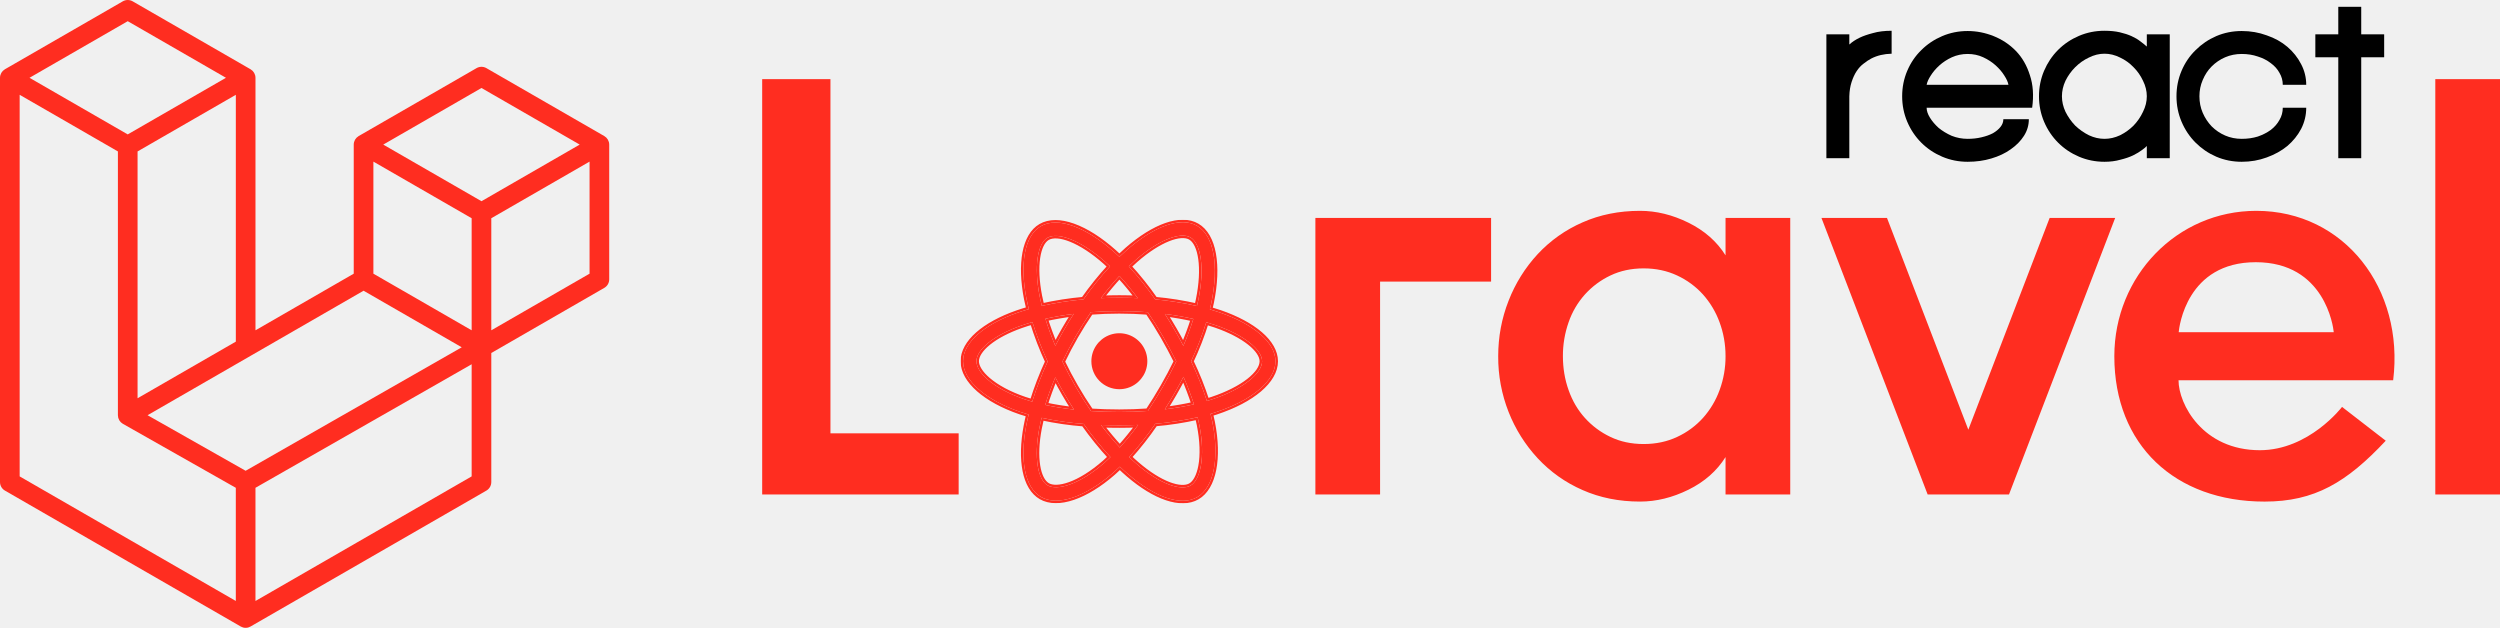
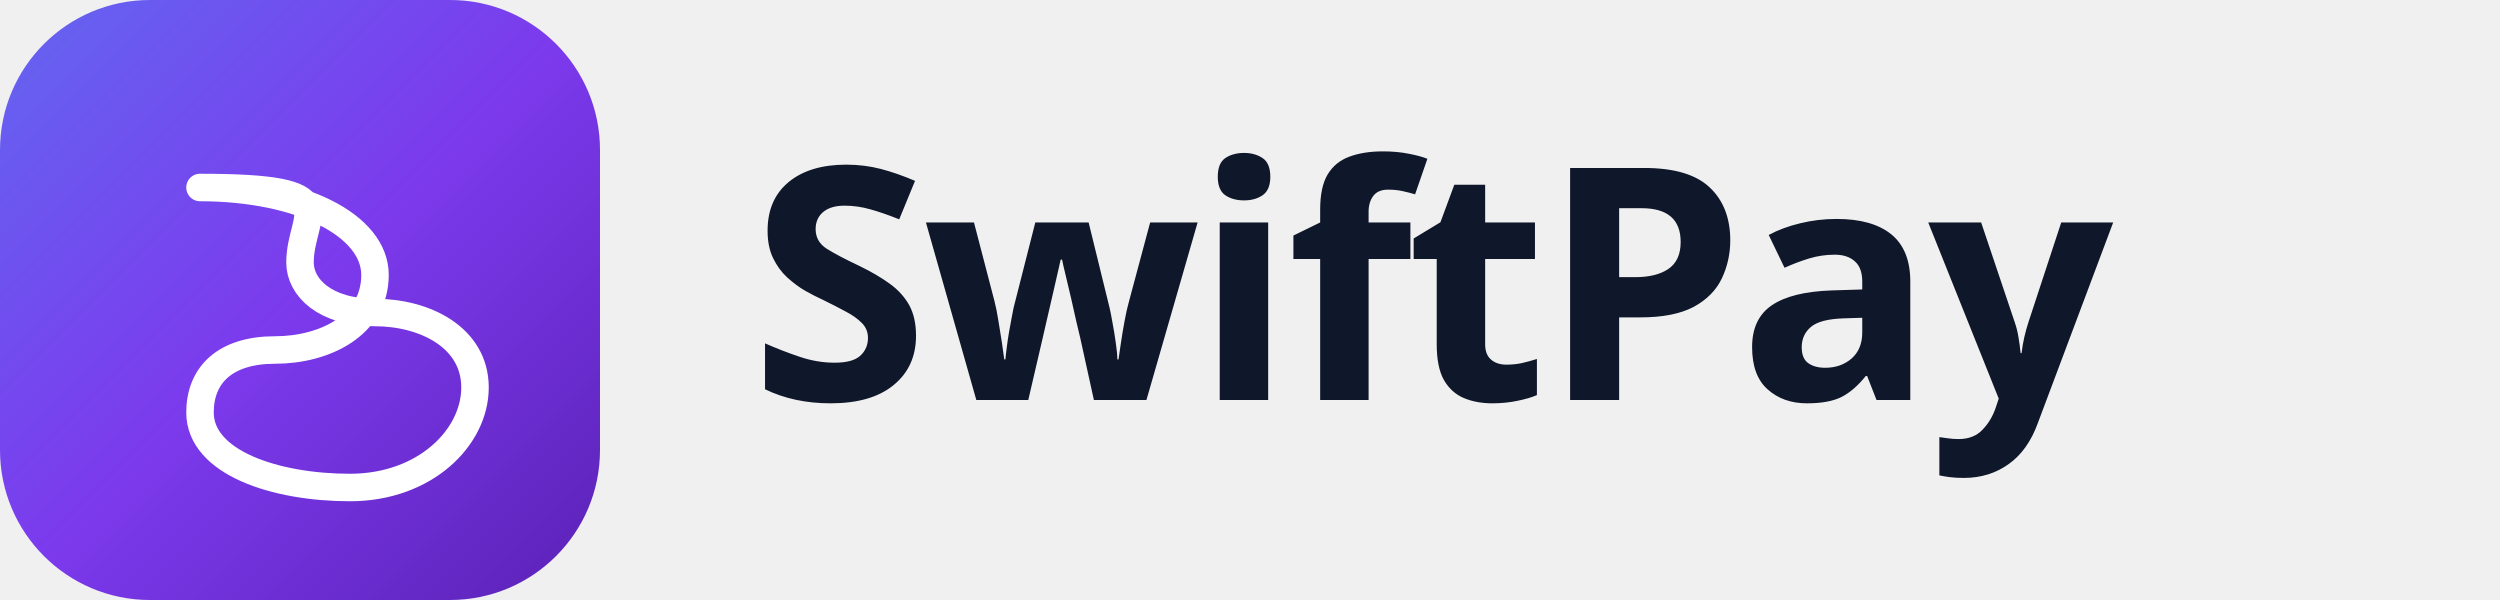
- <svg xmlns="http://www.w3.org/2000/svg" width="1991" height="500" viewBox="0 0 1991 500" fill="none">
-   <mask id="path-1-outside-1_1_7" maskUnits="userSpaceOnUse" x="765" y="175" width="253" height="226" fill="black">
-     <rect fill="white" x="765" y="175" width="253" height="226" />
-     <path d="M971.537 248.894C968.887 247.988 966.217 247.145 963.529 246.365C963.975 244.551 964.386 242.726 964.763 240.892C970.827 211.403 966.862 187.646 953.33 179.825C940.374 172.321 919.125 180.141 897.69 198.84C895.582 200.685 893.518 202.585 891.496 204.541C890.149 203.242 888.767 201.97 887.35 200.727C864.884 180.732 842.365 172.31 828.849 180.157C815.893 187.677 812.042 210.009 817.499 237.958C818.045 240.722 818.658 243.474 819.339 246.214C816.152 247.121 813.073 248.09 810.13 249.117C783.823 258.316 767 272.739 767 287.696C767 303.15 785.056 318.646 812.488 328.042C814.713 328.799 816.959 329.502 819.225 330.152C818.489 333.085 817.838 336.051 817.271 339.05C812.089 366.518 816.131 388.321 829.062 395.795C842.417 403.511 864.822 395.582 886.661 376.458C888.389 374.945 890.116 373.347 891.844 371.664C894.027 373.775 896.273 375.824 898.581 377.811C919.726 396.043 940.607 403.408 953.517 395.914C966.862 388.171 971.2 364.746 965.566 336.246C965.134 334.07 964.637 331.848 964.074 329.582C965.649 329.115 967.192 328.633 968.702 328.136C997.206 318.667 1015.78 303.358 1015.78 287.711C1015.76 272.682 998.403 258.165 971.537 248.894ZM904.681 206.873C923.043 190.854 940.208 184.531 948.033 189.05C956.362 193.865 959.601 213.279 954.367 238.741C954.021 240.399 953.648 242.053 953.247 243.701C942.289 241.208 931.177 239.449 919.985 238.435C913.577 229.204 906.553 220.417 898.959 212.133C900.818 210.33 902.722 208.576 904.671 206.873H904.681ZM840.453 300.476C842.702 304.829 845.053 309.129 847.507 313.376C850.005 317.708 852.608 321.977 855.317 326.182C847.616 325.345 839.963 324.111 832.389 322.487C834.586 315.376 837.292 307.991 840.453 300.476ZM840.453 275.429C837.343 268.074 834.711 260.84 832.55 253.853C839.65 252.262 847.216 250.962 855.104 249.977C852.461 254.102 849.918 258.288 847.475 262.534C845.033 266.781 842.687 271.079 840.437 275.429H840.453ZM846.102 287.955C849.377 281.124 852.905 274.425 856.685 267.857C860.461 261.292 864.481 254.878 868.745 248.614C876.146 248.054 883.733 247.759 891.398 247.759C899.063 247.759 906.697 248.054 914.093 248.619C918.311 254.869 922.307 261.261 926.08 267.795C929.853 274.328 933.427 280.996 936.803 287.799C933.472 294.654 929.906 301.381 926.106 307.981C922.336 314.545 918.363 320.978 914.186 327.281C906.801 327.799 899.156 328.084 891.382 328.084C883.609 328.084 876.109 327.84 868.859 327.369C864.564 321.084 860.511 314.642 856.7 308.043C852.89 301.444 849.352 294.748 846.087 287.955H846.102ZM935.305 313.303C937.81 308.957 940.215 304.553 942.519 300.093C945.678 307.255 948.467 314.576 950.874 322.025C943.21 323.751 935.462 325.074 927.661 325.99C930.293 321.813 932.842 317.584 935.305 313.303ZM942.416 275.434C940.121 271.063 937.736 266.744 935.258 262.477C932.84 258.269 930.319 254.113 927.697 250.008C935.632 251.013 943.245 252.35 950.381 253.983C948.087 261.262 945.428 268.421 942.416 275.434ZM891.502 219.747C896.677 225.401 901.563 231.314 906.143 237.461C896.347 236.994 886.545 236.994 876.736 237.461C881.572 231.066 886.521 225.131 891.502 219.747ZM834.198 189.366C842.521 184.536 860.924 191.439 880.323 208.682C881.561 209.786 882.81 210.941 884.054 212.139C876.422 220.421 869.348 229.201 862.878 238.42C851.711 239.426 840.621 241.157 829.678 243.602C829.046 241.059 828.476 238.499 827.968 235.922C823.278 211.962 826.382 193.901 834.198 189.366ZM822.065 319.89C819.992 319.299 817.945 318.658 815.924 317.967C803.796 313.821 793.779 308.411 786.901 302.518C780.744 297.237 777.624 291.966 777.624 287.696C777.624 278.621 791.13 267.043 813.654 259.191C816.483 258.207 819.337 257.307 822.215 256.491C825.561 267.242 829.612 277.759 834.343 287.976C829.555 298.333 825.454 308.994 822.065 319.89ZM879.659 368.436C870.004 376.894 860.333 382.89 851.808 385.911C844.148 388.622 838.048 388.7 834.363 386.569C826.517 382.035 823.252 364.523 827.704 341.035C828.232 338.271 828.837 335.507 829.518 332.743C840.57 335.124 851.771 336.75 863.044 337.609C869.577 346.876 876.71 355.706 884.396 364.041C882.852 365.559 881.271 367.021 879.659 368.436ZM891.797 356.402C886.76 350.955 881.732 344.927 876.83 338.449C881.594 338.636 886.445 338.729 891.382 338.729C896.451 338.729 901.468 338.62 906.412 338.397C901.849 344.643 896.971 350.652 891.797 356.402ZM956.331 371.219C954.849 379.221 951.869 384.559 948.184 386.694C940.342 391.244 923.577 385.331 905.5 369.736C903.427 367.954 901.354 366.041 899.244 364.036C906.781 355.668 913.747 346.803 920.094 337.501C931.429 336.54 942.685 334.8 953.781 332.292C954.289 334.344 954.738 336.355 955.128 338.325C957.621 350.918 957.979 362.31 956.331 371.219ZM965.349 318.024C963.991 318.475 962.591 318.911 961.171 319.336C957.692 308.535 953.483 297.983 948.572 287.753C953.299 277.659 957.343 267.26 960.679 256.626C963.224 257.367 965.696 258.145 968.075 258.969C991.096 266.908 1005.14 278.663 1005.14 287.696C1005.14 297.335 989.971 309.846 965.349 318.024Z" />
-   </mask>
-   <path d="M971.537 248.894C968.887 247.988 966.217 247.145 963.529 246.365C963.975 244.551 964.386 242.726 964.763 240.892C970.827 211.403 966.862 187.646 953.33 179.825C940.374 172.321 919.125 180.141 897.69 198.84C895.582 200.685 893.518 202.585 891.496 204.541C890.149 203.242 888.767 201.97 887.35 200.727C864.884 180.732 842.365 172.31 828.849 180.157C815.893 187.677 812.042 210.009 817.499 237.958C818.045 240.722 818.658 243.474 819.339 246.214C816.152 247.121 813.073 248.09 810.13 249.117C783.823 258.316 767 272.739 767 287.696C767 303.15 785.056 318.646 812.488 328.042C814.713 328.799 816.959 329.502 819.225 330.152C818.489 333.085 817.838 336.051 817.271 339.05C812.089 366.518 816.131 388.321 829.062 395.795C842.417 403.511 864.822 395.582 886.661 376.458C888.389 374.945 890.116 373.347 891.844 371.664C894.027 373.775 896.273 375.824 898.581 377.811C919.726 396.043 940.607 403.408 953.517 395.914C966.862 388.171 971.2 364.746 965.566 336.246C965.134 334.07 964.637 331.848 964.074 329.582C965.649 329.115 967.192 328.633 968.702 328.136C997.206 318.667 1015.78 303.358 1015.78 287.711C1015.76 272.682 998.403 258.165 971.537 248.894ZM904.681 206.873C923.043 190.854 940.208 184.531 948.033 189.05C956.362 193.865 959.601 213.279 954.367 238.741C954.021 240.399 953.648 242.053 953.247 243.701C942.289 241.208 931.177 239.449 919.985 238.435C913.577 229.204 906.553 220.417 898.959 212.133C900.818 210.33 902.722 208.576 904.671 206.873H904.681ZM840.453 300.476C842.702 304.829 845.053 309.129 847.507 313.376C850.005 317.708 852.608 321.977 855.317 326.182C847.616 325.345 839.963 324.111 832.389 322.487C834.586 315.376 837.292 307.991 840.453 300.476ZM840.453 275.429C837.343 268.074 834.711 260.84 832.55 253.853C839.65 252.262 847.216 250.962 855.104 249.977C852.461 254.102 849.918 258.288 847.475 262.534C845.033 266.781 842.687 271.079 840.437 275.429H840.453ZM846.102 287.955C849.377 281.124 852.905 274.425 856.685 267.857C860.461 261.292 864.481 254.878 868.745 248.614C876.146 248.054 883.733 247.759 891.398 247.759C899.063 247.759 906.697 248.054 914.093 248.619C918.311 254.869 922.307 261.261 926.08 267.795C929.853 274.328 933.427 280.996 936.803 287.799C933.472 294.654 929.906 301.381 926.106 307.981C922.336 314.545 918.363 320.978 914.186 327.281C906.801 327.799 899.156 328.084 891.382 328.084C883.609 328.084 876.109 327.84 868.859 327.369C864.564 321.084 860.511 314.642 856.7 308.043C852.89 301.444 849.352 294.748 846.087 287.955H846.102ZM935.305 313.303C937.81 308.957 940.215 304.553 942.519 300.093C945.678 307.255 948.467 314.576 950.874 322.025C943.21 323.751 935.462 325.074 927.661 325.99C930.293 321.813 932.842 317.584 935.305 313.303ZM942.416 275.434C940.121 271.063 937.736 266.744 935.258 262.477C932.84 258.269 930.319 254.113 927.697 250.008C935.632 251.013 943.245 252.35 950.381 253.983C948.087 261.262 945.428 268.421 942.416 275.434ZM891.502 219.747C896.677 225.401 901.563 231.314 906.143 237.461C896.347 236.994 886.545 236.994 876.736 237.461C881.572 231.066 886.521 225.131 891.502 219.747ZM834.198 189.366C842.521 184.536 860.924 191.439 880.323 208.682C881.561 209.786 882.81 210.941 884.054 212.139C876.422 220.421 869.348 229.201 862.878 238.42C851.711 239.426 840.621 241.157 829.678 243.602C829.046 241.059 828.476 238.499 827.968 235.922C823.278 211.962 826.382 193.901 834.198 189.366ZM822.065 319.89C819.992 319.299 817.945 318.658 815.924 317.967C803.796 313.821 793.779 308.411 786.901 302.518C780.744 297.237 777.624 291.966 777.624 287.696C777.624 278.621 791.13 267.043 813.654 259.191C816.483 258.207 819.337 257.307 822.215 256.491C825.561 267.242 829.612 277.759 834.343 287.976C829.555 298.333 825.454 308.994 822.065 319.89ZM879.659 368.436C870.004 376.894 860.333 382.89 851.808 385.911C844.148 388.622 838.048 388.7 834.363 386.569C826.517 382.035 823.252 364.523 827.704 341.035C828.232 338.271 828.837 335.507 829.518 332.743C840.57 335.124 851.771 336.75 863.044 337.609C869.577 346.876 876.71 355.706 884.396 364.041C882.852 365.559 881.271 367.021 879.659 368.436ZM891.797 356.402C886.76 350.955 881.732 344.927 876.83 338.449C881.594 338.636 886.445 338.729 891.382 338.729C896.451 338.729 901.468 338.62 906.412 338.397C901.849 344.643 896.971 350.652 891.797 356.402ZM956.331 371.219C954.849 379.221 951.869 384.559 948.184 386.694C940.342 391.244 923.577 385.331 905.5 369.736C903.427 367.954 901.354 366.041 899.244 364.036C906.781 355.668 913.747 346.803 920.094 337.501C931.429 336.54 942.685 334.8 953.781 332.292C954.289 334.344 954.738 336.355 955.128 338.325C957.621 350.918 957.979 362.31 956.331 371.219ZM965.349 318.024C963.991 318.475 962.591 318.911 961.171 319.336C957.692 308.535 953.483 297.983 948.572 287.753C953.299 277.659 957.343 267.26 960.679 256.626C963.224 257.367 965.696 258.145 968.075 258.969C991.096 266.908 1005.14 278.663 1005.14 287.696C1005.14 297.335 989.971 309.846 965.349 318.024Z" fill="#FF2D20" />
-   <path d="M971.537 248.894C968.887 247.988 966.217 247.145 963.529 246.365C963.975 244.551 964.386 242.726 964.763 240.892C970.827 211.403 966.862 187.646 953.33 179.825C940.374 172.321 919.125 180.141 897.69 198.84C895.582 200.685 893.518 202.585 891.496 204.541C890.149 203.242 888.767 201.97 887.35 200.727C864.884 180.732 842.365 172.31 828.849 180.157C815.893 187.677 812.042 210.009 817.499 237.958C818.045 240.722 818.658 243.474 819.339 246.214C816.152 247.121 813.073 248.09 810.13 249.117C783.823 258.316 767 272.739 767 287.696C767 303.15 785.056 318.646 812.488 328.042C814.713 328.799 816.959 329.502 819.225 330.152C818.489 333.085 817.838 336.051 817.271 339.05C812.089 366.518 816.131 388.321 829.062 395.795C842.417 403.511 864.822 395.582 886.661 376.458C888.389 374.945 890.116 373.347 891.844 371.664C894.027 373.775 896.273 375.824 898.581 377.811C919.726 396.043 940.607 403.408 953.517 395.914C966.862 388.171 971.2 364.746 965.566 336.246C965.134 334.07 964.637 331.848 964.074 329.582C965.649 329.115 967.192 328.633 968.702 328.136C997.206 318.667 1015.78 303.358 1015.78 287.711C1015.76 272.682 998.403 258.165 971.537 248.894ZM904.681 206.873C923.043 190.854 940.208 184.531 948.033 189.05C956.362 193.865 959.601 213.279 954.367 238.741C954.021 240.399 953.648 242.053 953.247 243.701C942.289 241.208 931.177 239.449 919.985 238.435C913.577 229.204 906.553 220.417 898.959 212.133C900.818 210.33 902.722 208.576 904.671 206.873H904.681ZM840.453 300.476C842.702 304.829 845.053 309.129 847.507 313.376C850.005 317.708 852.608 321.977 855.317 326.182C847.616 325.345 839.963 324.111 832.389 322.487C834.586 315.376 837.292 307.991 840.453 300.476ZM840.453 275.429C837.343 268.074 834.711 260.84 832.55 253.853C839.65 252.262 847.216 250.962 855.104 249.977C852.461 254.102 849.918 258.288 847.475 262.534C845.033 266.781 842.687 271.079 840.437 275.429H840.453ZM846.102 287.955C849.377 281.124 852.905 274.425 856.685 267.857C860.461 261.292 864.481 254.878 868.745 248.614C876.146 248.054 883.733 247.759 891.398 247.759C899.063 247.759 906.697 248.054 914.093 248.619C918.311 254.869 922.307 261.261 926.08 267.795C929.853 274.328 933.427 280.996 936.803 287.799C933.472 294.654 929.906 301.381 926.106 307.981C922.336 314.545 918.363 320.978 914.186 327.281C906.801 327.799 899.156 328.084 891.382 328.084C883.609 328.084 876.109 327.84 868.859 327.369C864.564 321.084 860.511 314.642 856.7 308.043C852.89 301.444 849.352 294.748 846.087 287.955H846.102ZM935.305 313.303C937.81 308.957 940.215 304.553 942.519 300.093C945.678 307.255 948.467 314.576 950.874 322.025C943.21 323.751 935.462 325.074 927.661 325.99C930.293 321.813 932.842 317.584 935.305 313.303ZM942.416 275.434C940.121 271.063 937.736 266.744 935.258 262.477C932.84 258.269 930.319 254.113 927.697 250.008C935.632 251.013 943.245 252.35 950.381 253.983C948.087 261.262 945.428 268.421 942.416 275.434ZM891.502 219.747C896.677 225.401 901.563 231.314 906.143 237.461C896.347 236.994 886.545 236.994 876.736 237.461C881.572 231.066 886.521 225.131 891.502 219.747ZM834.198 189.366C842.521 184.536 860.924 191.439 880.323 208.682C881.561 209.786 882.81 210.941 884.054 212.139C876.422 220.421 869.348 229.201 862.878 238.42C851.711 239.426 840.621 241.157 829.678 243.602C829.046 241.059 828.476 238.499 827.968 235.922C823.278 211.962 826.382 193.901 834.198 189.366ZM822.065 319.89C819.992 319.299 817.945 318.658 815.924 317.967C803.796 313.821 793.779 308.411 786.901 302.518C780.744 297.237 777.624 291.966 777.624 287.696C777.624 278.621 791.13 267.043 813.654 259.191C816.483 258.207 819.337 257.307 822.215 256.491C825.561 267.242 829.612 277.759 834.343 287.976C829.555 298.333 825.454 308.994 822.065 319.89ZM879.659 368.436C870.004 376.894 860.333 382.89 851.808 385.911C844.148 388.622 838.048 388.7 834.363 386.569C826.517 382.035 823.252 364.523 827.704 341.035C828.232 338.271 828.837 335.507 829.518 332.743C840.57 335.124 851.771 336.75 863.044 337.609C869.577 346.876 876.71 355.706 884.396 364.041C882.852 365.559 881.271 367.021 879.659 368.436ZM891.797 356.402C886.76 350.955 881.732 344.927 876.83 338.449C881.594 338.636 886.445 338.729 891.382 338.729C896.451 338.729 901.468 338.62 906.412 338.397C901.849 344.643 896.971 350.652 891.797 356.402ZM956.331 371.219C954.849 379.221 951.869 384.559 948.184 386.694C940.342 391.244 923.577 385.331 905.5 369.736C903.427 367.954 901.354 366.041 899.244 364.036C906.781 355.668 913.747 346.803 920.094 337.501C931.429 336.54 942.685 334.8 953.781 332.292C954.289 334.344 954.738 336.355 955.128 338.325C957.621 350.918 957.979 362.31 956.331 371.219ZM965.349 318.024C963.991 318.475 962.591 318.911 961.171 319.336C957.692 308.535 953.483 297.983 948.572 287.753C953.299 277.659 957.343 267.26 960.679 256.626C963.224 257.367 965.696 258.145 968.075 258.969C991.096 266.908 1005.14 278.663 1005.14 287.696C1005.14 297.335 989.971 309.846 965.349 318.024Z" stroke="#FF2D20" stroke-width="4" mask="url(#path-1-outside-1_1_7)" />
-   <path d="M891.382 309.96C895.793 309.974 900.109 308.679 903.783 306.24C907.457 303.8 910.325 300.324 912.023 296.253C913.721 292.182 914.172 287.699 913.321 283.372C912.469 279.044 910.352 275.066 907.239 271.943C904.125 268.819 900.154 266.689 895.829 265.823C891.504 264.957 887.02 265.394 882.944 267.079C878.867 268.764 875.383 271.62 872.931 275.286C870.479 278.953 869.17 283.264 869.17 287.675C869.164 290.597 869.733 293.492 870.847 296.193C871.96 298.895 873.595 301.351 875.658 303.421C877.72 305.49 880.171 307.133 882.869 308.255C885.567 309.377 888.46 309.957 891.382 309.96Z" fill="#FF2D20" />
-   <path fill-rule="evenodd" clip-rule="evenodd" d="M484.904 113.113C485.084 113.78 485.176 114.467 485.178 115.157V222.481C485.178 223.859 484.815 225.212 484.125 226.404C483.435 227.596 482.443 228.584 481.25 229.27L391.267 281.132V383.926C391.267 386.724 389.782 389.306 387.359 390.715L199.527 498.958C199.097 499.202 198.628 499.359 198.159 499.525C197.984 499.584 197.817 499.691 197.632 499.74C196.319 500.087 194.939 500.087 193.626 499.74C193.411 499.682 193.215 499.564 193.01 499.486C192.58 499.33 192.131 499.193 191.72 498.958L3.928 390.715C2.735 390.029 1.744 389.04 1.054 387.848C0.365 386.656 0.001 385.304 0 383.926L0 61.955C0 61.251 0.098 60.566 0.274 59.901C0.332 59.676 0.469 59.471 0.547 59.246C0.694 58.835 0.831 58.414 1.046 58.033C1.192 57.779 1.407 57.573 1.583 57.338C1.808 57.025 2.013 56.703 2.277 56.429C2.501 56.204 2.795 56.038 3.049 55.842C3.332 55.607 3.586 55.353 3.908 55.167L97.819 1.045C99.008 0.36 100.356 0 101.728 0C103.099 0 104.447 0.36 105.636 1.045L199.537 55.167H199.557C199.869 55.363 200.133 55.607 200.417 55.832C200.671 56.028 200.954 56.204 201.179 56.419C201.452 56.703 201.648 57.025 201.882 57.338C202.048 57.573 202.273 57.779 202.41 58.033C202.635 58.424 202.762 58.835 202.918 59.246C202.996 59.471 203.133 59.676 203.192 59.911C203.371 60.578 203.463 61.265 203.465 61.955V263.055L281.713 217.952V115.148C281.713 114.463 281.81 113.768 281.986 113.113C282.055 112.878 282.182 112.673 282.26 112.448C282.416 112.037 282.553 111.617 282.768 111.235C282.915 110.981 283.13 110.775 283.296 110.541C283.53 110.228 283.726 109.905 283.999 109.631C284.224 109.406 284.507 109.24 284.761 109.044C285.054 108.809 285.309 108.555 285.621 108.369L379.542 54.248C380.73 53.562 382.078 53.201 383.45 53.201C384.822 53.201 386.17 53.562 387.359 54.248L481.26 108.369C481.592 108.565 481.846 108.809 482.139 109.034C482.383 109.23 482.667 109.406 482.891 109.621C483.165 109.905 483.36 110.228 483.595 110.541C483.771 110.775 483.986 110.981 484.123 111.235C484.347 111.617 484.474 112.037 484.631 112.448C484.719 112.673 484.846 112.878 484.904 113.113ZM469.524 217.952V128.705L436.664 147.642L391.267 173.808V263.055L469.534 217.952H469.524ZM375.623 379.397V290.091L330.969 315.621L203.455 388.475V478.622L375.623 379.397ZM15.653 75.503V379.397L187.802 478.612V388.485L97.868 337.532L97.839 337.513L97.8 337.493C97.497 337.317 97.243 337.063 96.959 336.847C96.715 336.652 96.432 336.495 96.217 336.28L96.197 336.251C95.943 336.006 95.767 335.703 95.552 335.429C95.357 335.165 95.122 334.94 94.966 334.666L94.956 334.637C94.78 334.343 94.673 333.991 94.546 333.659C94.419 333.365 94.253 333.091 94.175 332.778C94.077 332.407 94.057 332.006 94.018 331.624C93.979 331.331 93.901 331.037 93.901 330.744V120.606L48.514 94.43L15.653 75.503ZM101.737 16.872L23.5 61.955L101.718 107.039L179.946 61.946L101.718 16.872H101.737ZM142.425 298.23L187.812 272.074V75.503L154.951 94.44L109.554 120.606V317.177L142.425 298.23ZM383.45 70.074L305.222 115.157L383.45 160.241L461.668 115.148L383.45 70.074ZM375.623 173.808L330.227 147.642L297.366 128.705V217.952L342.753 244.108L375.623 263.055V173.808ZM195.619 374.927L310.362 309.351L367.719 276.583L289.549 231.529L199.547 283.401L117.518 330.675L195.619 374.927Z" fill="#FF2D20" />
-   <path fill-rule="evenodd" clip-rule="evenodd" d="M661.371 63V345.115H763.474V393.787H607V63H661.371ZM1047.57 393.787V173.576H1187.5V224.268H1099.09V393.811H1047.57V393.787ZM1374.22 203.347V173.576H1425.75V393.799H1374.22V364.016C1367.29 375.045 1357.45 383.712 1344.68 390.004C1331.92 396.308 1319.08 399.454 1306.15 399.454C1289.45 399.454 1274.17 396.394 1260.3 390.249C1246.79 384.36 1234.64 375.751 1224.61 364.958C1214.66 354.224 1206.81 341.728 1201.45 328.112C1195.88 313.965 1193.07 298.88 1193.17 283.675C1193.17 268.251 1195.93 253.513 1201.45 239.484C1206.77 225.777 1214.62 213.193 1224.6 202.393C1234.64 191.605 1246.79 183 1260.3 177.114C1274.17 170.969 1289.45 167.909 1306.15 167.909C1319.07 167.909 1331.92 171.055 1344.68 177.359C1357.45 183.663 1367.29 192.318 1374.22 203.347ZM1369.5 310.619C1372.67 301.995 1374.27 292.875 1374.22 283.688C1374.22 274.225 1372.63 265.252 1369.5 256.757C1366.54 248.576 1362.06 241.035 1356.27 234.538C1350.5 228.166 1343.5 223.021 1335.7 219.408C1327.67 215.638 1318.75 213.74 1308.99 213.74C1299.22 213.74 1290.39 215.638 1282.52 219.408C1274.81 223.064 1267.9 228.206 1262.19 234.538C1256.42 241.001 1252 248.551 1249.2 256.744C1246.17 265.399 1244.65 274.508 1244.7 283.675C1244.7 293.126 1246.18 302.111 1249.2 310.606C1252.18 319.126 1256.52 326.52 1262.19 332.824C1267.9 339.159 1274.81 344.302 1282.52 347.955C1290.39 351.737 1299.22 353.623 1308.99 353.623C1318.75 353.623 1327.67 351.737 1335.7 347.955C1343.51 344.346 1350.5 339.2 1356.27 332.824C1362.06 326.332 1366.54 318.795 1369.5 310.619ZM1632.33 173.576H1684.52L1599.96 393.799H1535.18L1450.61 173.576H1502.8L1567.57 342.214L1632.33 173.576ZM1796.91 167.909C1867.06 167.909 1914.91 230.07 1905.92 302.821H1734.98C1734.98 321.819 1754.17 358.544 1799.74 358.544C1838.92 358.544 1865.19 324.084 1865.2 324.06L1900.01 350.991C1868.89 384.202 1843.4 399.467 1803.49 399.467C1732.19 399.467 1683.85 354.369 1683.85 283.688C1683.85 219.751 1733.82 167.909 1796.91 167.909ZM1735.11 264.542H1858.6C1858.22 260.307 1851.52 208.819 1796.49 208.819C1741.45 208.819 1735.51 260.307 1735.11 264.542ZM1939.47 393.787V63H1991V393.787H1939.47Z" fill="#FF2D20" />
-   <path d="M1472.8 35.462C1474.96 33.432 1477.74 31.605 1481.12 29.981C1483.96 28.628 1487.48 27.41 1491.68 26.327C1495.87 25.109 1500.81 24.5 1506.49 24.5V42.77C1500.4 42.905 1494.99 44.191 1490.25 46.627C1488.22 47.71 1486.19 49.063 1484.16 50.687C1482.13 52.176 1480.31 54.138 1478.68 56.574C1477.06 59.01 1475.71 61.92 1474.62 65.303C1473.54 68.551 1472.93 72.34 1472.8 76.671V126H1454.53V27.342H1472.8V35.462Z" fill="black" />
-   <path d="M1615.77 94.941C1615.77 99.678 1614.49 104.076 1611.91 108.136C1609.34 112.196 1605.82 115.782 1601.36 118.895C1597.03 122.008 1591.89 124.444 1585.93 126.203C1580.11 127.962 1573.82 128.842 1567.05 128.842C1559.88 128.842 1553.11 127.489 1546.75 124.782C1540.39 122.075 1534.84 118.354 1530.11 113.617C1525.37 108.88 1521.65 103.332 1518.94 96.971C1516.23 90.61 1514.88 83.844 1514.88 76.671C1514.88 69.498 1516.23 62.732 1518.94 56.371C1521.65 50.01 1525.37 44.529 1530.11 39.928C1534.84 35.191 1540.39 31.47 1546.75 28.763C1553.11 26.056 1559.88 24.703 1567.05 24.703C1574.09 24.703 1580.99 26.056 1587.76 28.763C1594.52 31.47 1600.41 35.394 1605.42 40.537C1610.43 45.68 1614.15 52.108 1616.58 59.822C1619.15 67.401 1619.76 76.062 1618.41 85.806H1534.37C1534.37 88.242 1535.25 90.881 1537.01 93.723C1538.77 96.565 1541.07 99.272 1543.91 101.843C1546.89 104.279 1550.34 106.377 1554.26 108.136C1558.32 109.76 1562.59 110.572 1567.05 110.572C1570.98 110.572 1574.63 110.166 1578.01 109.354C1581.53 108.542 1584.58 107.459 1587.15 106.106C1589.72 104.617 1591.75 102.926 1593.24 101.031C1594.73 99.136 1595.47 97.106 1595.47 94.941H1615.77ZM1599.53 67.536C1599.13 65.371 1598.04 62.935 1596.28 60.228C1594.52 57.386 1592.22 54.679 1589.38 52.108C1586.54 49.537 1583.22 47.371 1579.43 45.612C1575.65 43.853 1571.52 42.973 1567.05 42.973C1562.59 42.973 1558.39 43.853 1554.47 45.612C1550.68 47.371 1547.36 49.537 1544.52 52.108C1541.68 54.679 1539.38 57.386 1537.62 60.228C1535.86 62.935 1534.77 65.371 1534.37 67.536H1599.53Z" fill="black" />
-   <path d="M1709.72 126V116.256C1709.04 117.068 1707.76 118.151 1705.86 119.504C1704.1 120.857 1701.74 122.278 1698.76 123.767C1695.92 125.12 1692.53 126.271 1688.61 127.218C1684.82 128.301 1680.62 128.842 1676.02 128.842C1668.85 128.842 1662.08 127.489 1655.72 124.782C1649.36 122.075 1643.81 118.354 1639.08 113.617C1634.34 108.88 1630.62 103.332 1627.91 96.971C1625.21 90.61 1623.85 83.844 1623.85 76.671C1623.85 69.498 1625.21 62.732 1627.91 56.371C1630.62 50.01 1634.34 44.462 1639.08 39.725C1643.81 34.988 1649.36 31.267 1655.72 28.56C1662.08 25.853 1668.85 24.5 1676.02 24.5C1680.62 24.5 1684.68 24.906 1688.2 25.718C1691.72 26.53 1694.83 27.545 1697.54 28.763C1700.25 29.981 1702.55 31.334 1704.44 32.823C1706.47 34.312 1708.23 35.733 1709.72 37.086V27.342H1727.99V126H1709.72ZM1642.12 76.671C1642.12 80.866 1643.07 84.994 1644.96 89.054C1646.99 93.114 1649.57 96.768 1652.68 100.016C1655.93 103.129 1659.58 105.7 1663.64 107.73C1667.7 109.625 1671.83 110.572 1676.02 110.572C1680.22 110.572 1684.35 109.625 1688.41 107.73C1692.47 105.7 1696.05 103.129 1699.16 100.016C1702.28 96.768 1704.78 93.114 1706.68 89.054C1708.71 84.994 1709.72 80.866 1709.72 76.671C1709.72 72.476 1708.71 68.348 1706.68 64.288C1704.78 60.228 1702.28 56.642 1699.16 53.529C1696.05 50.281 1692.47 47.71 1688.41 45.815C1684.35 43.785 1680.22 42.77 1676.02 42.77C1671.83 42.77 1667.7 43.785 1663.64 45.815C1659.58 47.71 1655.93 50.281 1652.68 53.529C1649.57 56.642 1646.99 60.228 1644.96 64.288C1643.07 68.348 1642.12 72.476 1642.12 76.671Z" fill="black" />
-   <path d="M1836.68 85.806C1836.68 91.761 1835.32 97.377 1832.62 102.655C1829.91 107.798 1826.25 112.331 1821.65 116.256C1817.05 120.045 1811.57 123.09 1805.21 125.391C1798.98 127.692 1792.35 128.842 1785.32 128.842C1778.14 128.842 1771.38 127.489 1765.02 124.782C1758.79 122.075 1753.31 118.354 1748.57 113.617C1743.84 108.88 1740.11 103.332 1737.41 96.971C1734.7 90.61 1733.35 83.844 1733.35 76.671C1733.35 69.498 1734.7 62.732 1737.41 56.371C1740.11 50.01 1743.84 44.529 1748.57 39.928C1753.31 35.191 1758.79 31.47 1765.02 28.763C1771.38 26.056 1778.14 24.703 1785.32 24.703C1792.35 24.703 1798.98 25.853 1805.21 28.154C1811.57 30.319 1817.05 33.364 1821.65 37.289C1826.25 41.214 1829.91 45.815 1832.62 51.093C1835.32 56.236 1836.68 61.717 1836.68 67.536H1818C1818 64.153 1817.12 60.972 1815.36 57.995C1813.74 55.018 1811.44 52.446 1808.46 50.281C1805.48 47.98 1802.03 46.221 1798.11 45.003C1794.18 43.65 1789.92 42.973 1785.32 42.973C1780.58 42.973 1776.18 43.853 1772.12 45.612C1768.06 47.371 1764.47 49.807 1761.36 52.92C1758.38 55.897 1756.02 59.484 1754.26 63.679C1752.5 67.739 1751.62 72.07 1751.62 76.671C1751.62 81.408 1752.5 85.806 1754.26 89.866C1756.02 93.926 1758.38 97.512 1761.36 100.625C1764.47 103.738 1768.06 106.174 1772.12 107.933C1776.18 109.692 1780.58 110.572 1785.32 110.572C1789.92 110.572 1794.18 109.963 1798.11 108.745C1802.03 107.392 1805.48 105.632 1808.46 103.467C1811.44 101.166 1813.74 98.527 1815.36 95.55C1817.12 92.573 1818 89.325 1818 85.806H1836.68Z" fill="black" />
-   <path d="M1862.21 126V45.612H1843.94V27.342H1862.21V5.418H1880.48V27.342H1898.75V45.612H1880.48V126H1862.21Z" fill="black" />
+ <svg xmlns="http://www.w3.org/2000/svg" width="200" height="48" viewBox="0 0 200 48" fill="none">
+   <defs>
+     <linearGradient id="logo-icon-bg" x1="0%" y1="0%" x2="100%" y2="100%">
+       <stop offset="0%" style="stop-color:#6366f1" />
+       <stop offset="50%" style="stop-color:#7c3aed" />
+       <stop offset="100%" style="stop-color:#5b21b6" />
+     </linearGradient>
+     <linearGradient id="logo-pay" x1="0%" y1="0%" x2="100%" y2="0%">
+       <stop offset="0%" style="stop-color:#4f46e5" />
+       <stop offset="100%" style="stop-color:#7c3aed" />
+     </linearGradient>
+   </defs>
+   <rect width="48" height="48" rx="12" fill="url(#logo-icon-bg)" />
+   <path d="M11 9 C19 9 25 12 25 16 C25 20 21 22 17 22 C13 22 11 24 11 27 C11 31 17 33 23 33 C29 33 33 29 33 25 C33 21 29 19 25 19 C21 19 19 17 19 15 C19 11 23 9 11 9" stroke="white" stroke-width="2.2" stroke-linecap="round" stroke-linejoin="round" fill="none" transform="translate(5,6)" />
+   <text x="60" y="32" font-family="'Plus Jakarta Sans', system-ui, sans-serif" font-weight="800" font-size="26" letter-spacing="-0.02em" fill="#0f172a">SwiftPay</text>
</svg>
